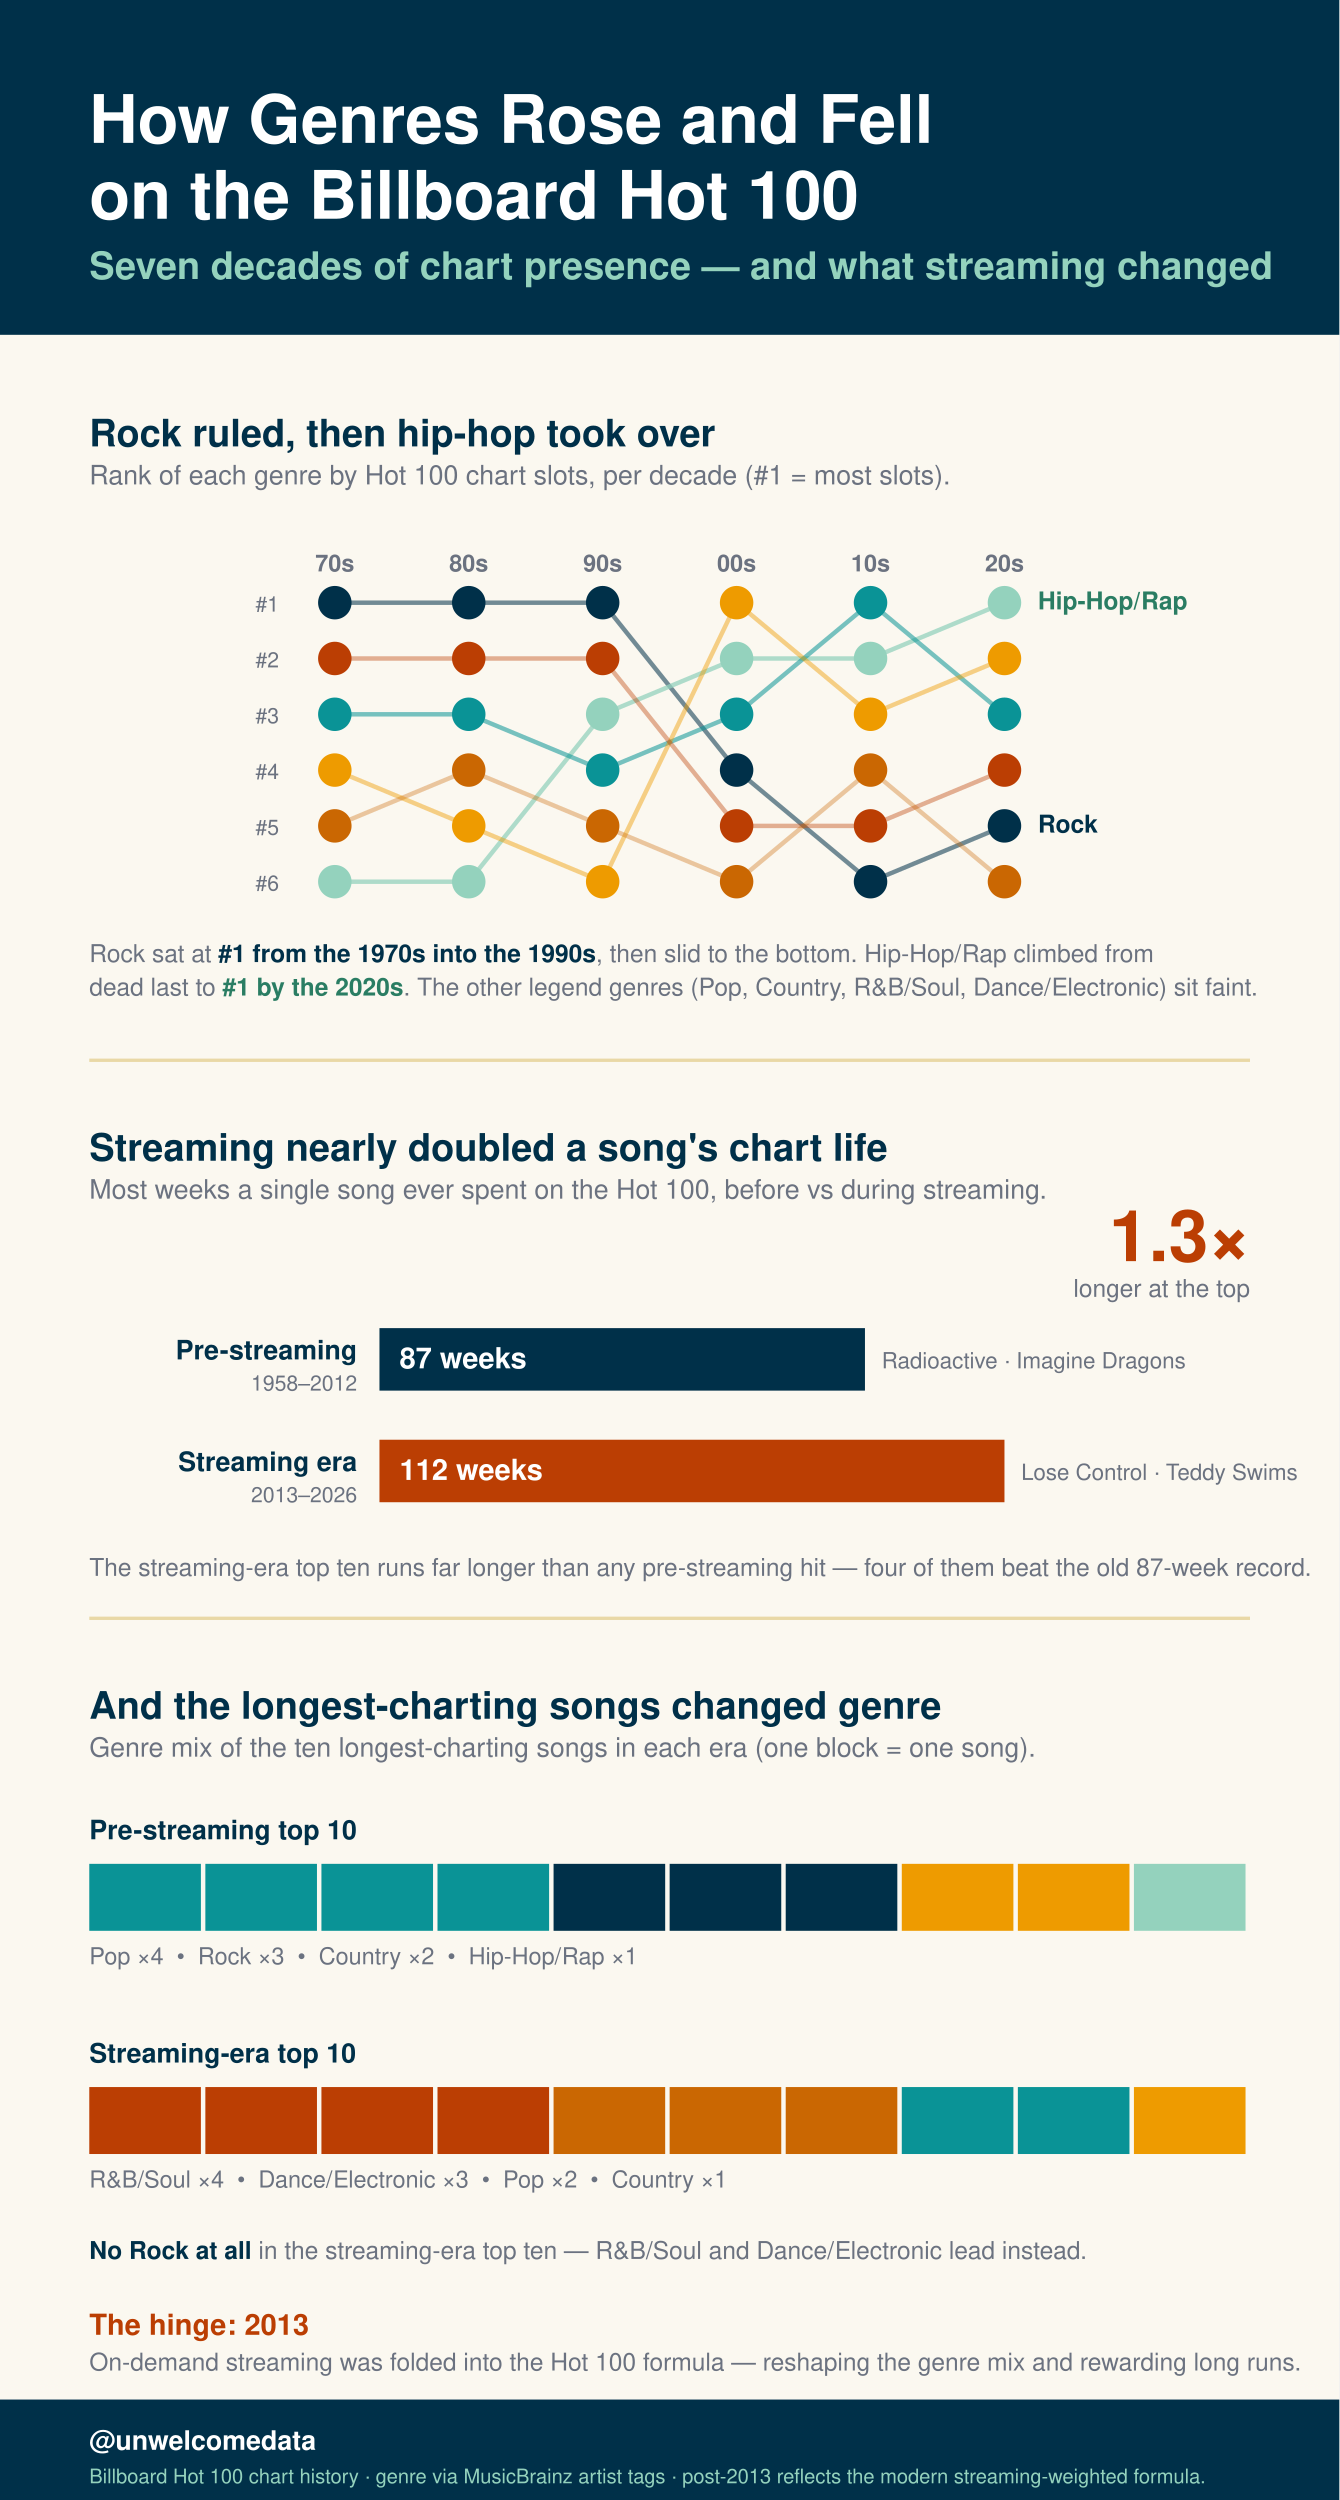
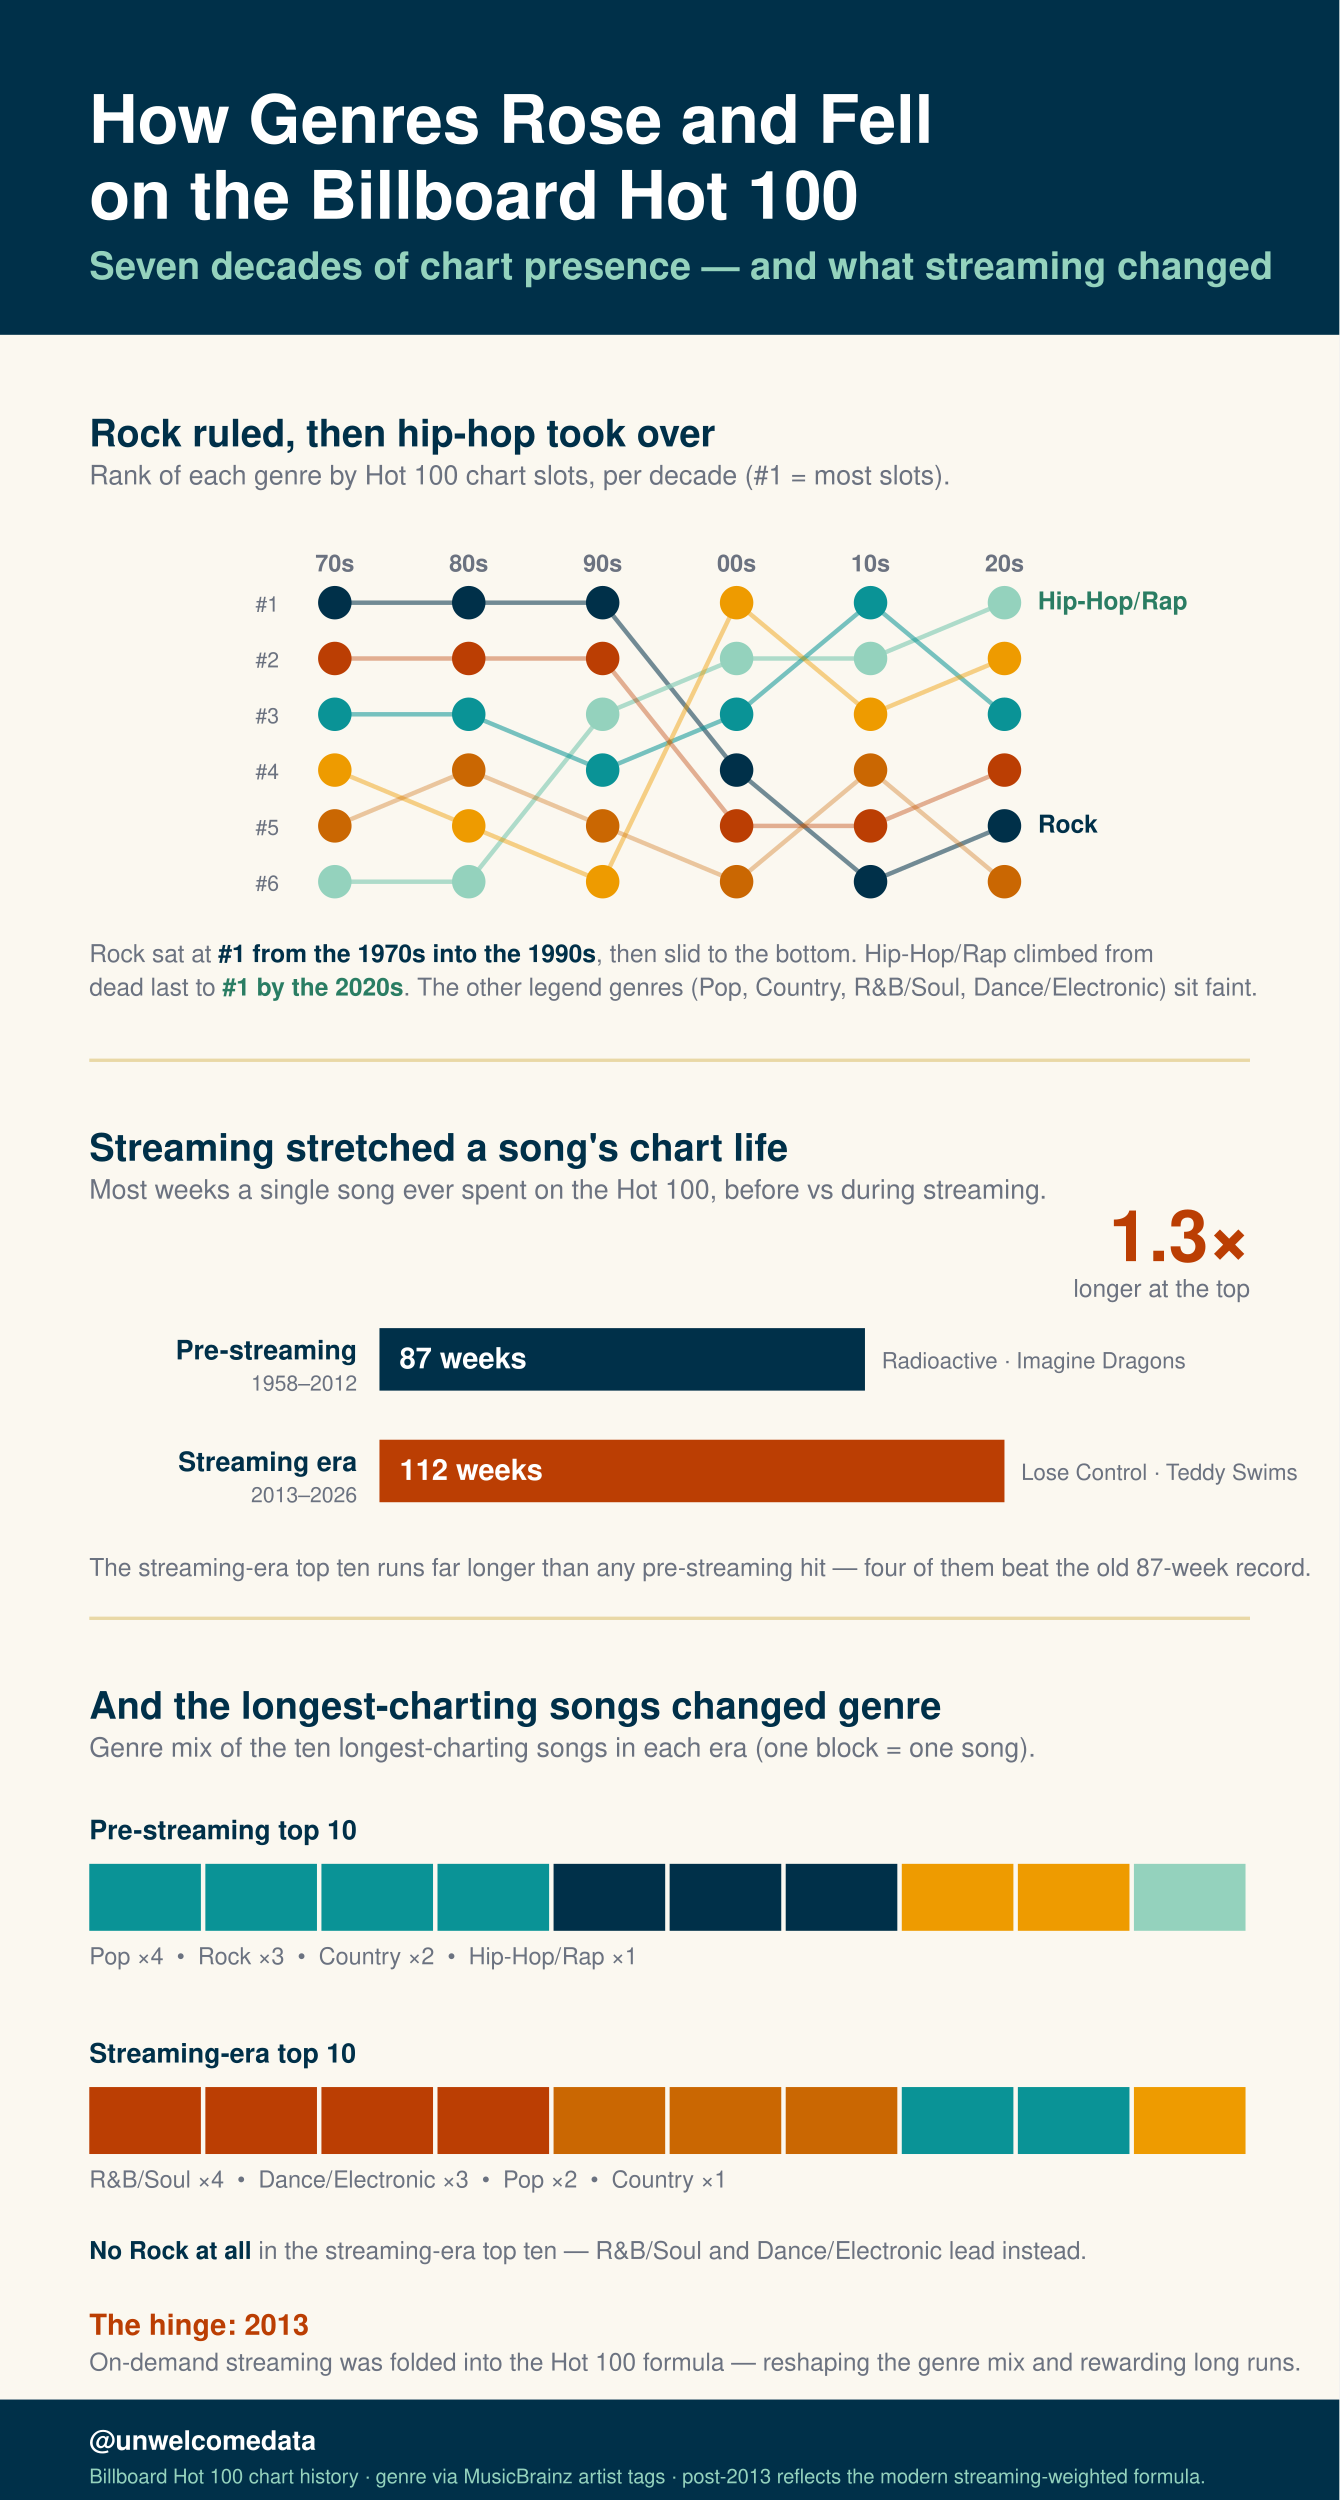
<svg xmlns="http://www.w3.org/2000/svg" width="1200" height="2240" viewBox="0 0 1200 2240" font-family="Helvetica, Arial, sans-serif">
  <rect width="1200" height="2240" fill="#FBF8F0" />
  <rect x="0" y="0" width="1200" height="300" fill="#003049" />
  <text x="80" y="128" fill="#FFFFFF" font-size="60" font-weight="bold">How Genres Rose and Fell</text>
  <text x="80" y="196" fill="#FFFFFF" font-size="60" font-weight="bold">on the Billboard Hot 100</text>
  <text x="80" y="250" fill="#94D2BD" font-size="34" font-weight="bold">Seven decades of chart presence — and what streaming changed</text>
  <text x="80" y="400" fill="#003049" font-size="34" font-weight="bold">Rock ruled, then hip-hop took over</text>
  <text x="80" y="434" fill="#6B7280" font-size="24">Rank of each genre by Hot 100 chart slots, per decade (#1 = most slots).</text>
  <text x="300" y="512" fill="#6B7280" font-size="21" font-weight="bold" text-anchor="middle">70s</text>
  <text x="420" y="512" fill="#6B7280" font-size="21" font-weight="bold" text-anchor="middle">80s</text>
  <text x="540" y="512" fill="#6B7280" font-size="21" font-weight="bold" text-anchor="middle">90s</text>
  <text x="660" y="512" fill="#6B7280" font-size="21" font-weight="bold" text-anchor="middle">00s</text>
  <text x="780" y="512" fill="#6B7280" font-size="21" font-weight="bold" text-anchor="middle">10s</text>
  <text x="900" y="512" fill="#6B7280" font-size="21" font-weight="bold" text-anchor="middle">20s</text>
  <text x="250" y="548" fill="#6B7280" font-size="19" text-anchor="end">#1</text>
  <text x="250" y="598" fill="#6B7280" font-size="19" text-anchor="end">#2</text>
  <text x="250" y="648" fill="#6B7280" font-size="19" text-anchor="end">#3</text>
  <text x="250" y="698" fill="#6B7280" font-size="19" text-anchor="end">#4</text>
  <text x="250" y="748" fill="#6B7280" font-size="19" text-anchor="end">#5</text>
  <text x="250" y="798" fill="#6B7280" font-size="19" text-anchor="end">#6</text>
  <polyline points="300,540 420,540 540,540 660,690 780,790 900,740" fill="none" stroke="#003049" stroke-width="4" opacity="0.55" />
  <circle cx="300" cy="540" r="15" fill="#003049" />
  <circle cx="420" cy="540" r="15" fill="#003049" />
  <circle cx="540" cy="540" r="15" fill="#003049" />
  <circle cx="660" cy="690" r="15" fill="#003049" />
  <circle cx="780" cy="790" r="15" fill="#003049" />
  <circle cx="900" cy="740" r="15" fill="#003049" />
  <text x="930" y="746" fill="#003049" font-size="22" font-weight="bold">Rock</text>
  <polyline points="300,790 420,790 540,640 660,590 780,590 900,540" fill="none" stroke="#94D2BD" stroke-width="4" opacity="0.75" />
  <circle cx="300" cy="790" r="15" fill="#94D2BD" />
  <circle cx="420" cy="790" r="15" fill="#94D2BD" />
  <circle cx="540" cy="640" r="15" fill="#94D2BD" />
  <circle cx="660" cy="590" r="15" fill="#94D2BD" />
  <circle cx="780" cy="590" r="15" fill="#94D2BD" />
  <circle cx="900" cy="540" r="15" fill="#94D2BD" />
  <text x="930" y="546" fill="#2A7D63" font-size="22" font-weight="bold">Hip-Hop/Rap</text>
  <polyline points="300,640 420,640 540,690 660,640 780,540 900,640" fill="none" stroke="#0A9396" stroke-width="4" opacity="0.55" />
  <circle cx="300" cy="640" r="15" fill="#0A9396" />
  <circle cx="420" cy="640" r="15" fill="#0A9396" />
  <circle cx="540" cy="690" r="15" fill="#0A9396" />
  <circle cx="660" cy="640" r="15" fill="#0A9396" />
  <circle cx="780" cy="540" r="15" fill="#0A9396" />
  <circle cx="900" cy="640" r="15" fill="#0A9396" />
  <polyline points="300,690 420,740 540,790 660,540 780,640 900,590" fill="none" stroke="#EE9B00" stroke-width="4" opacity="0.45" />
  <circle cx="300" cy="690" r="15" fill="#EE9B00" />
  <circle cx="420" cy="740" r="15" fill="#EE9B00" />
  <circle cx="540" cy="790" r="15" fill="#EE9B00" />
  <circle cx="660" cy="540" r="15" fill="#EE9B00" />
  <circle cx="780" cy="640" r="15" fill="#EE9B00" />
  <circle cx="900" cy="590" r="15" fill="#EE9B00" />
  <polyline points="300,590 420,590 540,590 660,740 780,740 900,690" fill="none" stroke="#BB3E03" stroke-width="4" opacity="0.40" />
  <circle cx="300" cy="590" r="15" fill="#BB3E03" />
  <circle cx="420" cy="590" r="15" fill="#BB3E03" />
  <circle cx="540" cy="590" r="15" fill="#BB3E03" />
  <circle cx="660" cy="740" r="15" fill="#BB3E03" />
  <circle cx="780" cy="740" r="15" fill="#BB3E03" />
  <circle cx="900" cy="690" r="15" fill="#BB3E03" />
  <polyline points="300,740 420,690 540,740 660,790 780,690 900,790" fill="none" stroke="#CA6702" stroke-width="4" opacity="0.35" />
  <circle cx="300" cy="740" r="15" fill="#CA6702" />
  <circle cx="420" cy="690" r="15" fill="#CA6702" />
  <circle cx="540" cy="740" r="15" fill="#CA6702" />
  <circle cx="660" cy="790" r="15" fill="#CA6702" />
  <circle cx="780" cy="690" r="15" fill="#CA6702" />
  <circle cx="900" cy="790" r="15" fill="#CA6702" />
  <text x="80" y="862" fill="#6B7280" font-size="22">Rock sat at <tspan fill="#003049" font-weight="bold">#1 from the 1970s into the 1990s</tspan>, then slid to the bottom. Hip-Hop/Rap climbed from</text>
  <text x="80" y="892" fill="#6B7280" font-size="22">dead last to <tspan fill="#2A7D63" font-weight="bold">#1 by the 2020s</tspan>. The other legend genres (Pop, Country, R&amp;B/Soul, Dance/Electronic) sit faint.</text>
  <line x1="80" y1="950" x2="1120" y2="950" stroke="#E9D8A6" stroke-width="3" />
-   <text x="80" y="1040" fill="#003049" font-size="34" font-weight="bold">Streaming nearly doubled a song's chart life</text>
+   <text x="80" y="1040" fill="#003049" font-size="34" font-weight="bold">Streaming stretched a song's chart life</text>
  <text x="80" y="1074" fill="#6B7280" font-size="24">Most weeks a single song ever spent on the Hot 100, before vs during streaming.</text>
  <text x="1120" y="1130" fill="#BB3E03" font-size="64" font-weight="bold" text-anchor="end">1.3×</text>
  <text x="1120" y="1162" fill="#6B7280" font-size="22" text-anchor="end">longer at the top</text>
  <text x="320" y="1218" fill="#003049" font-size="24" font-weight="bold" text-anchor="end">Pre-streaming</text>
  <text x="320" y="1246" fill="#6B7280" font-size="19" text-anchor="end">1958–2012</text>
  <rect x="340" y="1190" width="435.0" height="56" fill="#003049" />
  <text x="358" y="1226" fill="#FFFFFF" font-size="26" font-weight="bold">87 weeks</text>
  <text x="790" y="1226" fill="#6B7280" font-size="20">Radioactive · Imagine Dragons</text>
  <text x="320" y="1318" fill="#003049" font-size="24" font-weight="bold" text-anchor="end">Streaming era</text>
  <text x="320" y="1346" fill="#6B7280" font-size="19" text-anchor="end">2013–2026</text>
  <rect x="340" y="1290" width="560.0" height="56" fill="#BB3E03" />
  <text x="358" y="1326" fill="#FFFFFF" font-size="26" font-weight="bold">112 weeks</text>
  <text x="915" y="1326" fill="#6B7280" font-size="20">Lose Control · Teddy Swims</text>
  <text x="80" y="1412" fill="#6B7280" font-size="22">The streaming-era top ten runs far longer than any pre-streaming hit — four of them beat the old 87-week record.</text>
  <line x1="80" y1="1450" x2="1120" y2="1450" stroke="#E9D8A6" stroke-width="3" />
  <text x="80" y="1540" fill="#003049" font-size="34" font-weight="bold">And the longest-charting songs changed genre</text>
  <text x="80" y="1574" fill="#6B7280" font-size="24">Genre mix of the ten longest-charting songs in each era (one block = one song).</text>
  <text x="80" y="1648" fill="#003049" font-size="24" font-weight="bold">Pre-streaming top 10</text>
  <rect x="80" y="1670" width="100" height="60" fill="#0A9396" />
  <rect x="184" y="1670" width="100" height="60" fill="#0A9396" />
  <rect x="288" y="1670" width="100" height="60" fill="#0A9396" />
  <rect x="392" y="1670" width="100" height="60" fill="#0A9396" />
  <rect x="496" y="1670" width="100" height="60" fill="#003049" />
  <rect x="600" y="1670" width="100" height="60" fill="#003049" />
  <rect x="704" y="1670" width="100" height="60" fill="#003049" />
  <rect x="808" y="1670" width="100" height="60" fill="#EE9B00" />
  <rect x="912" y="1670" width="100" height="60" fill="#EE9B00" />
  <rect x="1016" y="1670" width="100" height="60" fill="#94D2BD" />
  <text x="80" y="1760" fill="#6B7280" font-size="21">Pop ×4  •  Rock ×3  •  Country ×2  •  Hip-Hop/Rap ×1</text>
  <text x="80" y="1848" fill="#003049" font-size="24" font-weight="bold">Streaming-era top 10</text>
  <rect x="80" y="1870" width="100" height="60" fill="#BB3E03" />
  <rect x="184" y="1870" width="100" height="60" fill="#BB3E03" />
  <rect x="288" y="1870" width="100" height="60" fill="#BB3E03" />
  <rect x="392" y="1870" width="100" height="60" fill="#BB3E03" />
  <rect x="496" y="1870" width="100" height="60" fill="#CA6702" />
  <rect x="600" y="1870" width="100" height="60" fill="#CA6702" />
  <rect x="704" y="1870" width="100" height="60" fill="#CA6702" />
  <rect x="808" y="1870" width="100" height="60" fill="#0A9396" />
  <rect x="912" y="1870" width="100" height="60" fill="#0A9396" />
  <rect x="1016" y="1870" width="100" height="60" fill="#EE9B00" />
  <text x="80" y="1960" fill="#6B7280" font-size="21">R&amp;B/Soul ×4  •  Dance/Electronic ×3  •  Pop ×2  •  Country ×1</text>
  <text x="80" y="2024" fill="#6B7280" font-size="22">
    <tspan fill="#003049" font-weight="bold">No Rock at all</tspan> in the streaming-era top ten — R&amp;B/Soul and Dance/Electronic lead instead.</text>
  <text x="80" y="2092" fill="#BB3E03" font-size="26" font-weight="bold">The hinge: 2013</text>
  <text x="80" y="2124" fill="#6B7280" font-size="22">On-demand streaming was folded into the Hot 100 formula — reshaping the genre mix and rewarding long runs.</text>
  <rect x="0" y="2150" width="1200" height="90" fill="#003049" />
  <text x="80" y="2195" fill="#FFFFFF" font-size="24" font-weight="bold">@unwelcomedata</text>
  <text x="80" y="2225" fill="#94D2BD" font-size="18">Billboard Hot 100 chart history · genre via MusicBrainz artist tags · post-2013 reflects the modern streaming-weighted formula.</text>
</svg>
